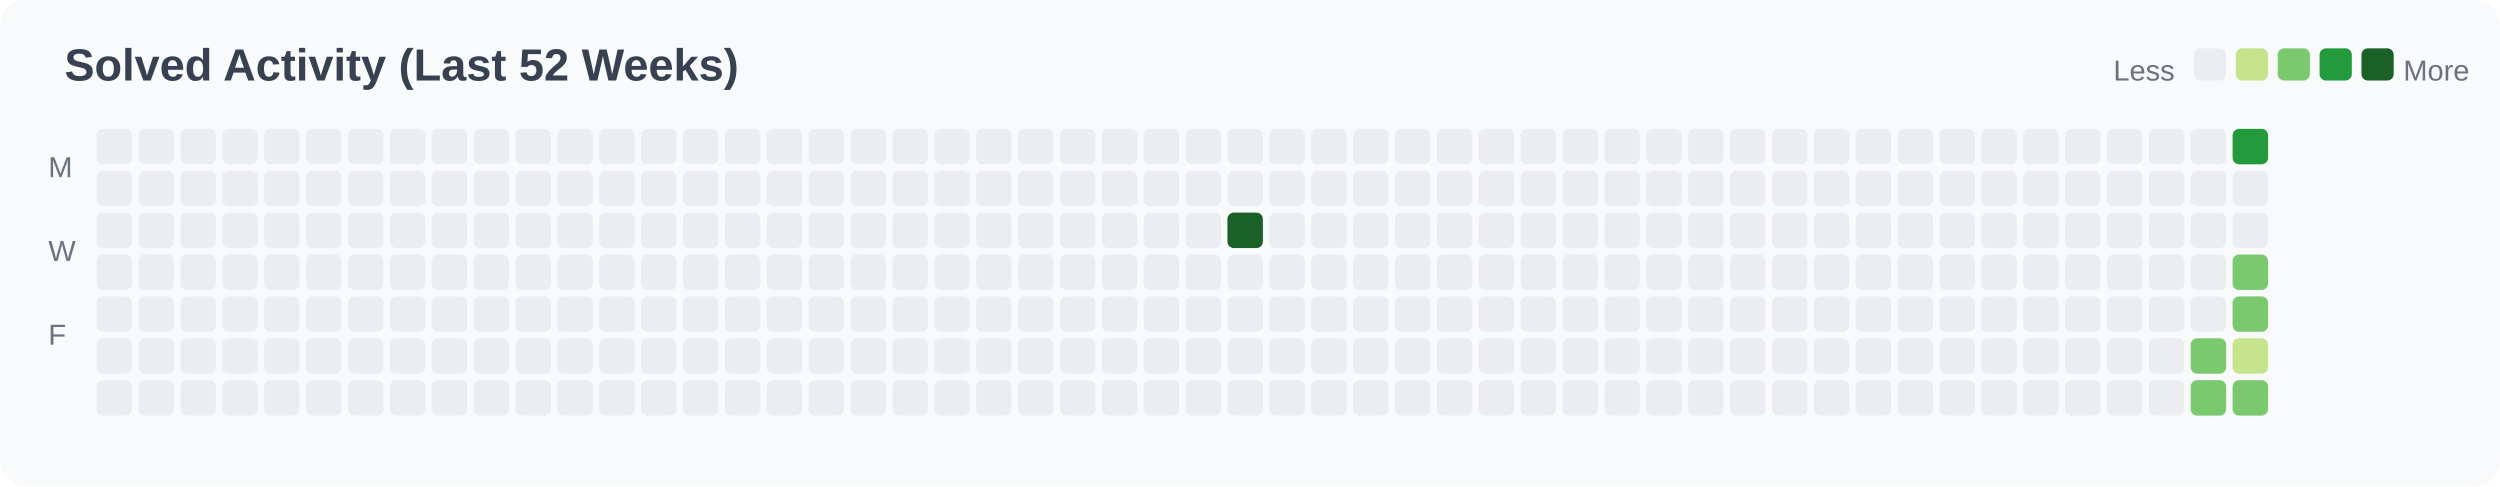
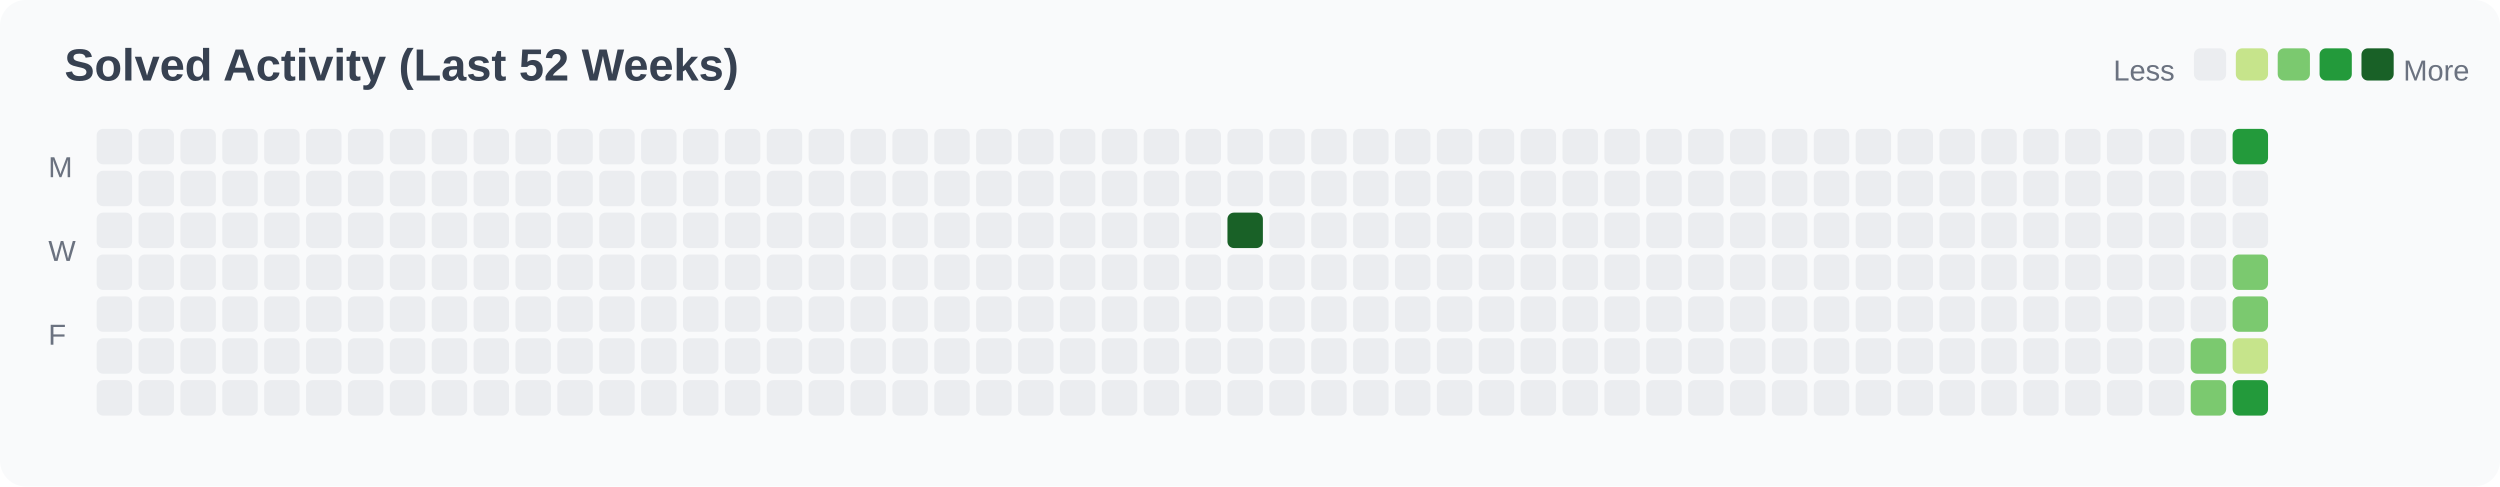
<svg xmlns="http://www.w3.org/2000/svg" width="776" height="151" viewBox="0 0 776 151">
  <style>
    .bg-panel { fill: #f9fafb; }
    .text-primary { fill: #374151; }
    .text-secondary { fill: #6b7280; }
    .activity-0 { fill: #ebedf0; }
    .activity-1 { fill: #c6e48b; }
    .activity-2 { fill: #7bc96f; }
    .activity-3 { fill: #239a3b; }
    .activity-4 { fill: #196127; }

    @media (prefers-color-scheme: dark) {
      .bg-panel { fill: #1f2937; }
      .text-primary { fill: #f9fafb; }
      .text-secondary { fill: #9ca3af; }
      .activity-0 { fill: #374151; }
      .activity-1 { fill: #365314; }
      .activity-2 { fill: #4d7c0f; }
      .activity-3 { fill: #65a30d; }
      .activity-4 { fill: #84cc16; }
    }
  </style>
  <rect width="776" height="151" class="bg-panel" rx="8" />
  <text x="20" y="25" font-family="Arial, sans-serif" font-size="14" font-weight="bold" class="text-primary">
    Solved Activity (Last 52 Weeks)
  </text>
  <text x="15" y="55" font-family="Arial, sans-serif" font-size="9" class="text-secondary">M</text>
  <text x="15" y="81" font-family="Arial, sans-serif" font-size="9" class="text-secondary">W</text>
  <text x="15" y="107" font-family="Arial, sans-serif" font-size="9" class="text-secondary">F</text>
  <rect x="30" y="40" width="11" height="11" class="activity-0" rx="2" />
  <rect x="30" y="53" width="11" height="11" class="activity-0" rx="2" />
  <rect x="30" y="66" width="11" height="11" class="activity-0" rx="2" />
  <rect x="30" y="79" width="11" height="11" class="activity-0" rx="2" />
  <rect x="30" y="92" width="11" height="11" class="activity-0" rx="2" />
  <rect x="30" y="105" width="11" height="11" class="activity-0" rx="2" />
  <rect x="30" y="118" width="11" height="11" class="activity-0" rx="2" />
  <rect x="43" y="40" width="11" height="11" class="activity-0" rx="2" />
  <rect x="43" y="53" width="11" height="11" class="activity-0" rx="2" />
  <rect x="43" y="66" width="11" height="11" class="activity-0" rx="2" />
  <rect x="43" y="79" width="11" height="11" class="activity-0" rx="2" />
  <rect x="43" y="92" width="11" height="11" class="activity-0" rx="2" />
  <rect x="43" y="105" width="11" height="11" class="activity-0" rx="2" />
  <rect x="43" y="118" width="11" height="11" class="activity-0" rx="2" />
  <rect x="56" y="40" width="11" height="11" class="activity-0" rx="2" />
  <rect x="56" y="53" width="11" height="11" class="activity-0" rx="2" />
  <rect x="56" y="66" width="11" height="11" class="activity-0" rx="2" />
  <rect x="56" y="79" width="11" height="11" class="activity-0" rx="2" />
  <rect x="56" y="92" width="11" height="11" class="activity-0" rx="2" />
  <rect x="56" y="105" width="11" height="11" class="activity-0" rx="2" />
  <rect x="56" y="118" width="11" height="11" class="activity-0" rx="2" />
  <rect x="69" y="40" width="11" height="11" class="activity-0" rx="2" />
  <rect x="69" y="53" width="11" height="11" class="activity-0" rx="2" />
  <rect x="69" y="66" width="11" height="11" class="activity-0" rx="2" />
  <rect x="69" y="79" width="11" height="11" class="activity-0" rx="2" />
  <rect x="69" y="92" width="11" height="11" class="activity-0" rx="2" />
  <rect x="69" y="105" width="11" height="11" class="activity-0" rx="2" />
  <rect x="69" y="118" width="11" height="11" class="activity-0" rx="2" />
  <rect x="82" y="40" width="11" height="11" class="activity-0" rx="2" />
  <rect x="82" y="53" width="11" height="11" class="activity-0" rx="2" />
  <rect x="82" y="66" width="11" height="11" class="activity-0" rx="2" />
  <rect x="82" y="79" width="11" height="11" class="activity-0" rx="2" />
  <rect x="82" y="92" width="11" height="11" class="activity-0" rx="2" />
  <rect x="82" y="105" width="11" height="11" class="activity-0" rx="2" />
  <rect x="82" y="118" width="11" height="11" class="activity-0" rx="2" />
  <rect x="95" y="40" width="11" height="11" class="activity-0" rx="2" />
  <rect x="95" y="53" width="11" height="11" class="activity-0" rx="2" />
  <rect x="95" y="66" width="11" height="11" class="activity-0" rx="2" />
  <rect x="95" y="79" width="11" height="11" class="activity-0" rx="2" />
  <rect x="95" y="92" width="11" height="11" class="activity-0" rx="2" />
  <rect x="95" y="105" width="11" height="11" class="activity-0" rx="2" />
  <rect x="95" y="118" width="11" height="11" class="activity-0" rx="2" />
  <rect x="108" y="40" width="11" height="11" class="activity-0" rx="2" />
  <rect x="108" y="53" width="11" height="11" class="activity-0" rx="2" />
  <rect x="108" y="66" width="11" height="11" class="activity-0" rx="2" />
  <rect x="108" y="79" width="11" height="11" class="activity-0" rx="2" />
  <rect x="108" y="92" width="11" height="11" class="activity-0" rx="2" />
  <rect x="108" y="105" width="11" height="11" class="activity-0" rx="2" />
  <rect x="108" y="118" width="11" height="11" class="activity-0" rx="2" />
  <rect x="121" y="40" width="11" height="11" class="activity-0" rx="2" />
  <rect x="121" y="53" width="11" height="11" class="activity-0" rx="2" />
  <rect x="121" y="66" width="11" height="11" class="activity-0" rx="2" />
  <rect x="121" y="79" width="11" height="11" class="activity-0" rx="2" />
  <rect x="121" y="92" width="11" height="11" class="activity-0" rx="2" />
  <rect x="121" y="105" width="11" height="11" class="activity-0" rx="2" />
  <rect x="121" y="118" width="11" height="11" class="activity-0" rx="2" />
  <rect x="134" y="40" width="11" height="11" class="activity-0" rx="2" />
  <rect x="134" y="53" width="11" height="11" class="activity-0" rx="2" />
  <rect x="134" y="66" width="11" height="11" class="activity-0" rx="2" />
  <rect x="134" y="79" width="11" height="11" class="activity-0" rx="2" />
  <rect x="134" y="92" width="11" height="11" class="activity-0" rx="2" />
  <rect x="134" y="105" width="11" height="11" class="activity-0" rx="2" />
  <rect x="134" y="118" width="11" height="11" class="activity-0" rx="2" />
  <rect x="147" y="40" width="11" height="11" class="activity-0" rx="2" />
  <rect x="147" y="53" width="11" height="11" class="activity-0" rx="2" />
  <rect x="147" y="66" width="11" height="11" class="activity-0" rx="2" />
  <rect x="147" y="79" width="11" height="11" class="activity-0" rx="2" />
  <rect x="147" y="92" width="11" height="11" class="activity-0" rx="2" />
  <rect x="147" y="105" width="11" height="11" class="activity-0" rx="2" />
  <rect x="147" y="118" width="11" height="11" class="activity-0" rx="2" />
  <rect x="160" y="40" width="11" height="11" class="activity-0" rx="2" />
  <rect x="160" y="53" width="11" height="11" class="activity-0" rx="2" />
  <rect x="160" y="66" width="11" height="11" class="activity-0" rx="2" />
  <rect x="160" y="79" width="11" height="11" class="activity-0" rx="2" />
  <rect x="160" y="92" width="11" height="11" class="activity-0" rx="2" />
  <rect x="160" y="105" width="11" height="11" class="activity-0" rx="2" />
  <rect x="160" y="118" width="11" height="11" class="activity-0" rx="2" />
  <rect x="173" y="40" width="11" height="11" class="activity-0" rx="2" />
  <rect x="173" y="53" width="11" height="11" class="activity-0" rx="2" />
  <rect x="173" y="66" width="11" height="11" class="activity-0" rx="2" />
  <rect x="173" y="79" width="11" height="11" class="activity-0" rx="2" />
  <rect x="173" y="92" width="11" height="11" class="activity-0" rx="2" />
  <rect x="173" y="105" width="11" height="11" class="activity-0" rx="2" />
  <rect x="173" y="118" width="11" height="11" class="activity-0" rx="2" />
  <rect x="186" y="40" width="11" height="11" class="activity-0" rx="2" />
  <rect x="186" y="53" width="11" height="11" class="activity-0" rx="2" />
  <rect x="186" y="66" width="11" height="11" class="activity-0" rx="2" />
  <rect x="186" y="79" width="11" height="11" class="activity-0" rx="2" />
  <rect x="186" y="92" width="11" height="11" class="activity-0" rx="2" />
  <rect x="186" y="105" width="11" height="11" class="activity-0" rx="2" />
  <rect x="186" y="118" width="11" height="11" class="activity-0" rx="2" />
  <rect x="199" y="40" width="11" height="11" class="activity-0" rx="2" />
  <rect x="199" y="53" width="11" height="11" class="activity-0" rx="2" />
  <rect x="199" y="66" width="11" height="11" class="activity-0" rx="2" />
  <rect x="199" y="79" width="11" height="11" class="activity-0" rx="2" />
  <rect x="199" y="92" width="11" height="11" class="activity-0" rx="2" />
  <rect x="199" y="105" width="11" height="11" class="activity-0" rx="2" />
  <rect x="199" y="118" width="11" height="11" class="activity-0" rx="2" />
  <rect x="212" y="40" width="11" height="11" class="activity-0" rx="2" />
  <rect x="212" y="53" width="11" height="11" class="activity-0" rx="2" />
  <rect x="212" y="66" width="11" height="11" class="activity-0" rx="2" />
  <rect x="212" y="79" width="11" height="11" class="activity-0" rx="2" />
  <rect x="212" y="92" width="11" height="11" class="activity-0" rx="2" />
  <rect x="212" y="105" width="11" height="11" class="activity-0" rx="2" />
  <rect x="212" y="118" width="11" height="11" class="activity-0" rx="2" />
  <rect x="225" y="40" width="11" height="11" class="activity-0" rx="2" />
  <rect x="225" y="53" width="11" height="11" class="activity-0" rx="2" />
  <rect x="225" y="66" width="11" height="11" class="activity-0" rx="2" />
  <rect x="225" y="79" width="11" height="11" class="activity-0" rx="2" />
  <rect x="225" y="92" width="11" height="11" class="activity-0" rx="2" />
  <rect x="225" y="105" width="11" height="11" class="activity-0" rx="2" />
  <rect x="225" y="118" width="11" height="11" class="activity-0" rx="2" />
  <rect x="238" y="40" width="11" height="11" class="activity-0" rx="2" />
  <rect x="238" y="53" width="11" height="11" class="activity-0" rx="2" />
  <rect x="238" y="66" width="11" height="11" class="activity-0" rx="2" />
  <rect x="238" y="79" width="11" height="11" class="activity-0" rx="2" />
  <rect x="238" y="92" width="11" height="11" class="activity-0" rx="2" />
  <rect x="238" y="105" width="11" height="11" class="activity-0" rx="2" />
  <rect x="238" y="118" width="11" height="11" class="activity-0" rx="2" />
  <rect x="251" y="40" width="11" height="11" class="activity-0" rx="2" />
  <rect x="251" y="53" width="11" height="11" class="activity-0" rx="2" />
  <rect x="251" y="66" width="11" height="11" class="activity-0" rx="2" />
  <rect x="251" y="79" width="11" height="11" class="activity-0" rx="2" />
  <rect x="251" y="92" width="11" height="11" class="activity-0" rx="2" />
  <rect x="251" y="105" width="11" height="11" class="activity-0" rx="2" />
  <rect x="251" y="118" width="11" height="11" class="activity-0" rx="2" />
  <rect x="264" y="40" width="11" height="11" class="activity-0" rx="2" />
  <rect x="264" y="53" width="11" height="11" class="activity-0" rx="2" />
  <rect x="264" y="66" width="11" height="11" class="activity-0" rx="2" />
  <rect x="264" y="79" width="11" height="11" class="activity-0" rx="2" />
  <rect x="264" y="92" width="11" height="11" class="activity-0" rx="2" />
  <rect x="264" y="105" width="11" height="11" class="activity-0" rx="2" />
  <rect x="264" y="118" width="11" height="11" class="activity-0" rx="2" />
  <rect x="277" y="40" width="11" height="11" class="activity-0" rx="2" />
  <rect x="277" y="53" width="11" height="11" class="activity-0" rx="2" />
  <rect x="277" y="66" width="11" height="11" class="activity-0" rx="2" />
  <rect x="277" y="79" width="11" height="11" class="activity-0" rx="2" />
  <rect x="277" y="92" width="11" height="11" class="activity-0" rx="2" />
  <rect x="277" y="105" width="11" height="11" class="activity-0" rx="2" />
  <rect x="277" y="118" width="11" height="11" class="activity-0" rx="2" />
  <rect x="290" y="40" width="11" height="11" class="activity-0" rx="2" />
  <rect x="290" y="53" width="11" height="11" class="activity-0" rx="2" />
  <rect x="290" y="66" width="11" height="11" class="activity-0" rx="2" />
  <rect x="290" y="79" width="11" height="11" class="activity-0" rx="2" />
  <rect x="290" y="92" width="11" height="11" class="activity-0" rx="2" />
  <rect x="290" y="105" width="11" height="11" class="activity-0" rx="2" />
  <rect x="290" y="118" width="11" height="11" class="activity-0" rx="2" />
  <rect x="303" y="40" width="11" height="11" class="activity-0" rx="2" />
  <rect x="303" y="53" width="11" height="11" class="activity-0" rx="2" />
  <rect x="303" y="66" width="11" height="11" class="activity-0" rx="2" />
  <rect x="303" y="79" width="11" height="11" class="activity-0" rx="2" />
  <rect x="303" y="92" width="11" height="11" class="activity-0" rx="2" />
  <rect x="303" y="105" width="11" height="11" class="activity-0" rx="2" />
  <rect x="303" y="118" width="11" height="11" class="activity-0" rx="2" />
  <rect x="316" y="40" width="11" height="11" class="activity-0" rx="2" />
  <rect x="316" y="53" width="11" height="11" class="activity-0" rx="2" />
  <rect x="316" y="66" width="11" height="11" class="activity-0" rx="2" />
  <rect x="316" y="79" width="11" height="11" class="activity-0" rx="2" />
  <rect x="316" y="92" width="11" height="11" class="activity-0" rx="2" />
  <rect x="316" y="105" width="11" height="11" class="activity-0" rx="2" />
  <rect x="316" y="118" width="11" height="11" class="activity-0" rx="2" />
  <rect x="329" y="40" width="11" height="11" class="activity-0" rx="2" />
  <rect x="329" y="53" width="11" height="11" class="activity-0" rx="2" />
  <rect x="329" y="66" width="11" height="11" class="activity-0" rx="2" />
  <rect x="329" y="79" width="11" height="11" class="activity-0" rx="2" />
  <rect x="329" y="92" width="11" height="11" class="activity-0" rx="2" />
  <rect x="329" y="105" width="11" height="11" class="activity-0" rx="2" />
  <rect x="329" y="118" width="11" height="11" class="activity-0" rx="2" />
  <rect x="342" y="40" width="11" height="11" class="activity-0" rx="2" />
  <rect x="342" y="53" width="11" height="11" class="activity-0" rx="2" />
  <rect x="342" y="66" width="11" height="11" class="activity-0" rx="2" />
  <rect x="342" y="79" width="11" height="11" class="activity-0" rx="2" />
  <rect x="342" y="92" width="11" height="11" class="activity-0" rx="2" />
  <rect x="342" y="105" width="11" height="11" class="activity-0" rx="2" />
  <rect x="342" y="118" width="11" height="11" class="activity-0" rx="2" />
  <rect x="355" y="40" width="11" height="11" class="activity-0" rx="2" />
  <rect x="355" y="53" width="11" height="11" class="activity-0" rx="2" />
  <rect x="355" y="66" width="11" height="11" class="activity-0" rx="2" />
  <rect x="355" y="79" width="11" height="11" class="activity-0" rx="2" />
  <rect x="355" y="92" width="11" height="11" class="activity-0" rx="2" />
  <rect x="355" y="105" width="11" height="11" class="activity-0" rx="2" />
  <rect x="355" y="118" width="11" height="11" class="activity-0" rx="2" />
  <rect x="368" y="40" width="11" height="11" class="activity-0" rx="2" />
  <rect x="368" y="53" width="11" height="11" class="activity-0" rx="2" />
  <rect x="368" y="66" width="11" height="11" class="activity-0" rx="2" />
  <rect x="368" y="79" width="11" height="11" class="activity-0" rx="2" />
  <rect x="368" y="92" width="11" height="11" class="activity-0" rx="2" />
  <rect x="368" y="105" width="11" height="11" class="activity-0" rx="2" />
  <rect x="368" y="118" width="11" height="11" class="activity-0" rx="2" />
  <rect x="381" y="40" width="11" height="11" class="activity-0" rx="2" />
  <rect x="381" y="53" width="11" height="11" class="activity-0" rx="2" />
  <rect x="381" y="66" width="11" height="11" class="activity-4" rx="2" />
  <rect x="381" y="79" width="11" height="11" class="activity-0" rx="2" />
  <rect x="381" y="92" width="11" height="11" class="activity-0" rx="2" />
  <rect x="381" y="105" width="11" height="11" class="activity-0" rx="2" />
  <rect x="381" y="118" width="11" height="11" class="activity-0" rx="2" />
  <rect x="394" y="40" width="11" height="11" class="activity-0" rx="2" />
  <rect x="394" y="53" width="11" height="11" class="activity-0" rx="2" />
  <rect x="394" y="66" width="11" height="11" class="activity-0" rx="2" />
  <rect x="394" y="79" width="11" height="11" class="activity-0" rx="2" />
  <rect x="394" y="92" width="11" height="11" class="activity-0" rx="2" />
  <rect x="394" y="105" width="11" height="11" class="activity-0" rx="2" />
  <rect x="394" y="118" width="11" height="11" class="activity-0" rx="2" />
  <rect x="407" y="40" width="11" height="11" class="activity-0" rx="2" />
  <rect x="407" y="53" width="11" height="11" class="activity-0" rx="2" />
  <rect x="407" y="66" width="11" height="11" class="activity-0" rx="2" />
  <rect x="407" y="79" width="11" height="11" class="activity-0" rx="2" />
  <rect x="407" y="92" width="11" height="11" class="activity-0" rx="2" />
  <rect x="407" y="105" width="11" height="11" class="activity-0" rx="2" />
  <rect x="407" y="118" width="11" height="11" class="activity-0" rx="2" />
  <rect x="420" y="40" width="11" height="11" class="activity-0" rx="2" />
  <rect x="420" y="53" width="11" height="11" class="activity-0" rx="2" />
  <rect x="420" y="66" width="11" height="11" class="activity-0" rx="2" />
  <rect x="420" y="79" width="11" height="11" class="activity-0" rx="2" />
  <rect x="420" y="92" width="11" height="11" class="activity-0" rx="2" />
  <rect x="420" y="105" width="11" height="11" class="activity-0" rx="2" />
  <rect x="420" y="118" width="11" height="11" class="activity-0" rx="2" />
  <rect x="433" y="40" width="11" height="11" class="activity-0" rx="2" />
  <rect x="433" y="53" width="11" height="11" class="activity-0" rx="2" />
  <rect x="433" y="66" width="11" height="11" class="activity-0" rx="2" />
  <rect x="433" y="79" width="11" height="11" class="activity-0" rx="2" />
  <rect x="433" y="92" width="11" height="11" class="activity-0" rx="2" />
  <rect x="433" y="105" width="11" height="11" class="activity-0" rx="2" />
  <rect x="433" y="118" width="11" height="11" class="activity-0" rx="2" />
  <rect x="446" y="40" width="11" height="11" class="activity-0" rx="2" />
  <rect x="446" y="53" width="11" height="11" class="activity-0" rx="2" />
  <rect x="446" y="66" width="11" height="11" class="activity-0" rx="2" />
  <rect x="446" y="79" width="11" height="11" class="activity-0" rx="2" />
  <rect x="446" y="92" width="11" height="11" class="activity-0" rx="2" />
  <rect x="446" y="105" width="11" height="11" class="activity-0" rx="2" />
  <rect x="446" y="118" width="11" height="11" class="activity-0" rx="2" />
  <rect x="459" y="40" width="11" height="11" class="activity-0" rx="2" />
  <rect x="459" y="53" width="11" height="11" class="activity-0" rx="2" />
  <rect x="459" y="66" width="11" height="11" class="activity-0" rx="2" />
  <rect x="459" y="79" width="11" height="11" class="activity-0" rx="2" />
  <rect x="459" y="92" width="11" height="11" class="activity-0" rx="2" />
  <rect x="459" y="105" width="11" height="11" class="activity-0" rx="2" />
  <rect x="459" y="118" width="11" height="11" class="activity-0" rx="2" />
  <rect x="472" y="40" width="11" height="11" class="activity-0" rx="2" />
  <rect x="472" y="53" width="11" height="11" class="activity-0" rx="2" />
  <rect x="472" y="66" width="11" height="11" class="activity-0" rx="2" />
  <rect x="472" y="79" width="11" height="11" class="activity-0" rx="2" />
  <rect x="472" y="92" width="11" height="11" class="activity-0" rx="2" />
  <rect x="472" y="105" width="11" height="11" class="activity-0" rx="2" />
  <rect x="472" y="118" width="11" height="11" class="activity-0" rx="2" />
  <rect x="485" y="40" width="11" height="11" class="activity-0" rx="2" />
  <rect x="485" y="53" width="11" height="11" class="activity-0" rx="2" />
  <rect x="485" y="66" width="11" height="11" class="activity-0" rx="2" />
  <rect x="485" y="79" width="11" height="11" class="activity-0" rx="2" />
  <rect x="485" y="92" width="11" height="11" class="activity-0" rx="2" />
  <rect x="485" y="105" width="11" height="11" class="activity-0" rx="2" />
  <rect x="485" y="118" width="11" height="11" class="activity-0" rx="2" />
  <rect x="498" y="40" width="11" height="11" class="activity-0" rx="2" />
  <rect x="498" y="53" width="11" height="11" class="activity-0" rx="2" />
  <rect x="498" y="66" width="11" height="11" class="activity-0" rx="2" />
  <rect x="498" y="79" width="11" height="11" class="activity-0" rx="2" />
  <rect x="498" y="92" width="11" height="11" class="activity-0" rx="2" />
  <rect x="498" y="105" width="11" height="11" class="activity-0" rx="2" />
  <rect x="498" y="118" width="11" height="11" class="activity-0" rx="2" />
  <rect x="511" y="40" width="11" height="11" class="activity-0" rx="2" />
  <rect x="511" y="53" width="11" height="11" class="activity-0" rx="2" />
  <rect x="511" y="66" width="11" height="11" class="activity-0" rx="2" />
  <rect x="511" y="79" width="11" height="11" class="activity-0" rx="2" />
  <rect x="511" y="92" width="11" height="11" class="activity-0" rx="2" />
  <rect x="511" y="105" width="11" height="11" class="activity-0" rx="2" />
  <rect x="511" y="118" width="11" height="11" class="activity-0" rx="2" />
  <rect x="524" y="40" width="11" height="11" class="activity-0" rx="2" />
  <rect x="524" y="53" width="11" height="11" class="activity-0" rx="2" />
  <rect x="524" y="66" width="11" height="11" class="activity-0" rx="2" />
  <rect x="524" y="79" width="11" height="11" class="activity-0" rx="2" />
  <rect x="524" y="92" width="11" height="11" class="activity-0" rx="2" />
  <rect x="524" y="105" width="11" height="11" class="activity-0" rx="2" />
  <rect x="524" y="118" width="11" height="11" class="activity-0" rx="2" />
  <rect x="537" y="40" width="11" height="11" class="activity-0" rx="2" />
  <rect x="537" y="53" width="11" height="11" class="activity-0" rx="2" />
  <rect x="537" y="66" width="11" height="11" class="activity-0" rx="2" />
  <rect x="537" y="79" width="11" height="11" class="activity-0" rx="2" />
  <rect x="537" y="92" width="11" height="11" class="activity-0" rx="2" />
  <rect x="537" y="105" width="11" height="11" class="activity-0" rx="2" />
  <rect x="537" y="118" width="11" height="11" class="activity-0" rx="2" />
  <rect x="550" y="40" width="11" height="11" class="activity-0" rx="2" />
  <rect x="550" y="53" width="11" height="11" class="activity-0" rx="2" />
  <rect x="550" y="66" width="11" height="11" class="activity-0" rx="2" />
  <rect x="550" y="79" width="11" height="11" class="activity-0" rx="2" />
  <rect x="550" y="92" width="11" height="11" class="activity-0" rx="2" />
  <rect x="550" y="105" width="11" height="11" class="activity-0" rx="2" />
  <rect x="550" y="118" width="11" height="11" class="activity-0" rx="2" />
  <rect x="563" y="40" width="11" height="11" class="activity-0" rx="2" />
  <rect x="563" y="53" width="11" height="11" class="activity-0" rx="2" />
  <rect x="563" y="66" width="11" height="11" class="activity-0" rx="2" />
  <rect x="563" y="79" width="11" height="11" class="activity-0" rx="2" />
  <rect x="563" y="92" width="11" height="11" class="activity-0" rx="2" />
  <rect x="563" y="105" width="11" height="11" class="activity-0" rx="2" />
  <rect x="563" y="118" width="11" height="11" class="activity-0" rx="2" />
  <rect x="576" y="40" width="11" height="11" class="activity-0" rx="2" />
  <rect x="576" y="53" width="11" height="11" class="activity-0" rx="2" />
  <rect x="576" y="66" width="11" height="11" class="activity-0" rx="2" />
  <rect x="576" y="79" width="11" height="11" class="activity-0" rx="2" />
  <rect x="576" y="92" width="11" height="11" class="activity-0" rx="2" />
  <rect x="576" y="105" width="11" height="11" class="activity-0" rx="2" />
  <rect x="576" y="118" width="11" height="11" class="activity-0" rx="2" />
  <rect x="589" y="40" width="11" height="11" class="activity-0" rx="2" />
  <rect x="589" y="53" width="11" height="11" class="activity-0" rx="2" />
  <rect x="589" y="66" width="11" height="11" class="activity-0" rx="2" />
  <rect x="589" y="79" width="11" height="11" class="activity-0" rx="2" />
  <rect x="589" y="92" width="11" height="11" class="activity-0" rx="2" />
  <rect x="589" y="105" width="11" height="11" class="activity-0" rx="2" />
  <rect x="589" y="118" width="11" height="11" class="activity-0" rx="2" />
  <rect x="602" y="40" width="11" height="11" class="activity-0" rx="2" />
  <rect x="602" y="53" width="11" height="11" class="activity-0" rx="2" />
  <rect x="602" y="66" width="11" height="11" class="activity-0" rx="2" />
  <rect x="602" y="79" width="11" height="11" class="activity-0" rx="2" />
  <rect x="602" y="92" width="11" height="11" class="activity-0" rx="2" />
  <rect x="602" y="105" width="11" height="11" class="activity-0" rx="2" />
  <rect x="602" y="118" width="11" height="11" class="activity-0" rx="2" />
  <rect x="615" y="40" width="11" height="11" class="activity-0" rx="2" />
  <rect x="615" y="53" width="11" height="11" class="activity-0" rx="2" />
  <rect x="615" y="66" width="11" height="11" class="activity-0" rx="2" />
  <rect x="615" y="79" width="11" height="11" class="activity-0" rx="2" />
  <rect x="615" y="92" width="11" height="11" class="activity-0" rx="2" />
  <rect x="615" y="105" width="11" height="11" class="activity-0" rx="2" />
  <rect x="615" y="118" width="11" height="11" class="activity-0" rx="2" />
  <rect x="628" y="40" width="11" height="11" class="activity-0" rx="2" />
  <rect x="628" y="53" width="11" height="11" class="activity-0" rx="2" />
  <rect x="628" y="66" width="11" height="11" class="activity-0" rx="2" />
  <rect x="628" y="79" width="11" height="11" class="activity-0" rx="2" />
  <rect x="628" y="92" width="11" height="11" class="activity-0" rx="2" />
  <rect x="628" y="105" width="11" height="11" class="activity-0" rx="2" />
  <rect x="628" y="118" width="11" height="11" class="activity-0" rx="2" />
  <rect x="641" y="40" width="11" height="11" class="activity-0" rx="2" />
  <rect x="641" y="53" width="11" height="11" class="activity-0" rx="2" />
  <rect x="641" y="66" width="11" height="11" class="activity-0" rx="2" />
  <rect x="641" y="79" width="11" height="11" class="activity-0" rx="2" />
  <rect x="641" y="92" width="11" height="11" class="activity-0" rx="2" />
  <rect x="641" y="105" width="11" height="11" class="activity-0" rx="2" />
  <rect x="641" y="118" width="11" height="11" class="activity-0" rx="2" />
  <rect x="654" y="40" width="11" height="11" class="activity-0" rx="2" />
  <rect x="654" y="53" width="11" height="11" class="activity-0" rx="2" />
  <rect x="654" y="66" width="11" height="11" class="activity-0" rx="2" />
  <rect x="654" y="79" width="11" height="11" class="activity-0" rx="2" />
  <rect x="654" y="92" width="11" height="11" class="activity-0" rx="2" />
  <rect x="654" y="105" width="11" height="11" class="activity-0" rx="2" />
  <rect x="654" y="118" width="11" height="11" class="activity-0" rx="2" />
  <rect x="667" y="40" width="11" height="11" class="activity-0" rx="2" />
  <rect x="667" y="53" width="11" height="11" class="activity-0" rx="2" />
  <rect x="667" y="66" width="11" height="11" class="activity-0" rx="2" />
  <rect x="667" y="79" width="11" height="11" class="activity-0" rx="2" />
  <rect x="667" y="92" width="11" height="11" class="activity-0" rx="2" />
  <rect x="667" y="105" width="11" height="11" class="activity-0" rx="2" />
  <rect x="667" y="118" width="11" height="11" class="activity-0" rx="2" />
  <rect x="680" y="40" width="11" height="11" class="activity-0" rx="2" />
  <rect x="680" y="53" width="11" height="11" class="activity-0" rx="2" />
  <rect x="680" y="66" width="11" height="11" class="activity-0" rx="2" />
  <rect x="680" y="79" width="11" height="11" class="activity-0" rx="2" />
  <rect x="680" y="92" width="11" height="11" class="activity-0" rx="2" />
  <rect x="680" y="105" width="11" height="11" class="activity-2" rx="2" />
  <rect x="680" y="118" width="11" height="11" class="activity-2" rx="2" />
  <rect x="693" y="40" width="11" height="11" class="activity-3" rx="2" />
  <rect x="693" y="53" width="11" height="11" class="activity-0" rx="2" />
  <rect x="693" y="66" width="11" height="11" class="activity-0" rx="2" />
  <rect x="693" y="79" width="11" height="11" class="activity-2" rx="2" />
  <rect x="693" y="92" width="11" height="11" class="activity-2" rx="2" />
  <rect x="693" y="105" width="11" height="11" class="activity-1" rx="2" />
-   <rect x="693" y="118" width="11" height="11" class="activity-2" rx="2" />
+   <rect x="693" y="118" width="11" height="11" class="activity-3" rx="2" />
  <text x="656" y="25" font-family="Arial, sans-serif" font-size="9" class="text-secondary">Less</text>
  <rect x="681" y="15" width="10" height="10" class="activity-0" rx="2" />
  <rect x="694" y="15" width="10" height="10" class="activity-1" rx="2" />
  <rect x="707" y="15" width="10" height="10" class="activity-2" rx="2" />
  <rect x="720" y="15" width="10" height="10" class="activity-3" rx="2" />
  <rect x="733" y="15" width="10" height="10" class="activity-4" rx="2" />
  <text x="746" y="25" font-family="Arial, sans-serif" font-size="9" class="text-secondary">More</text>
</svg>
